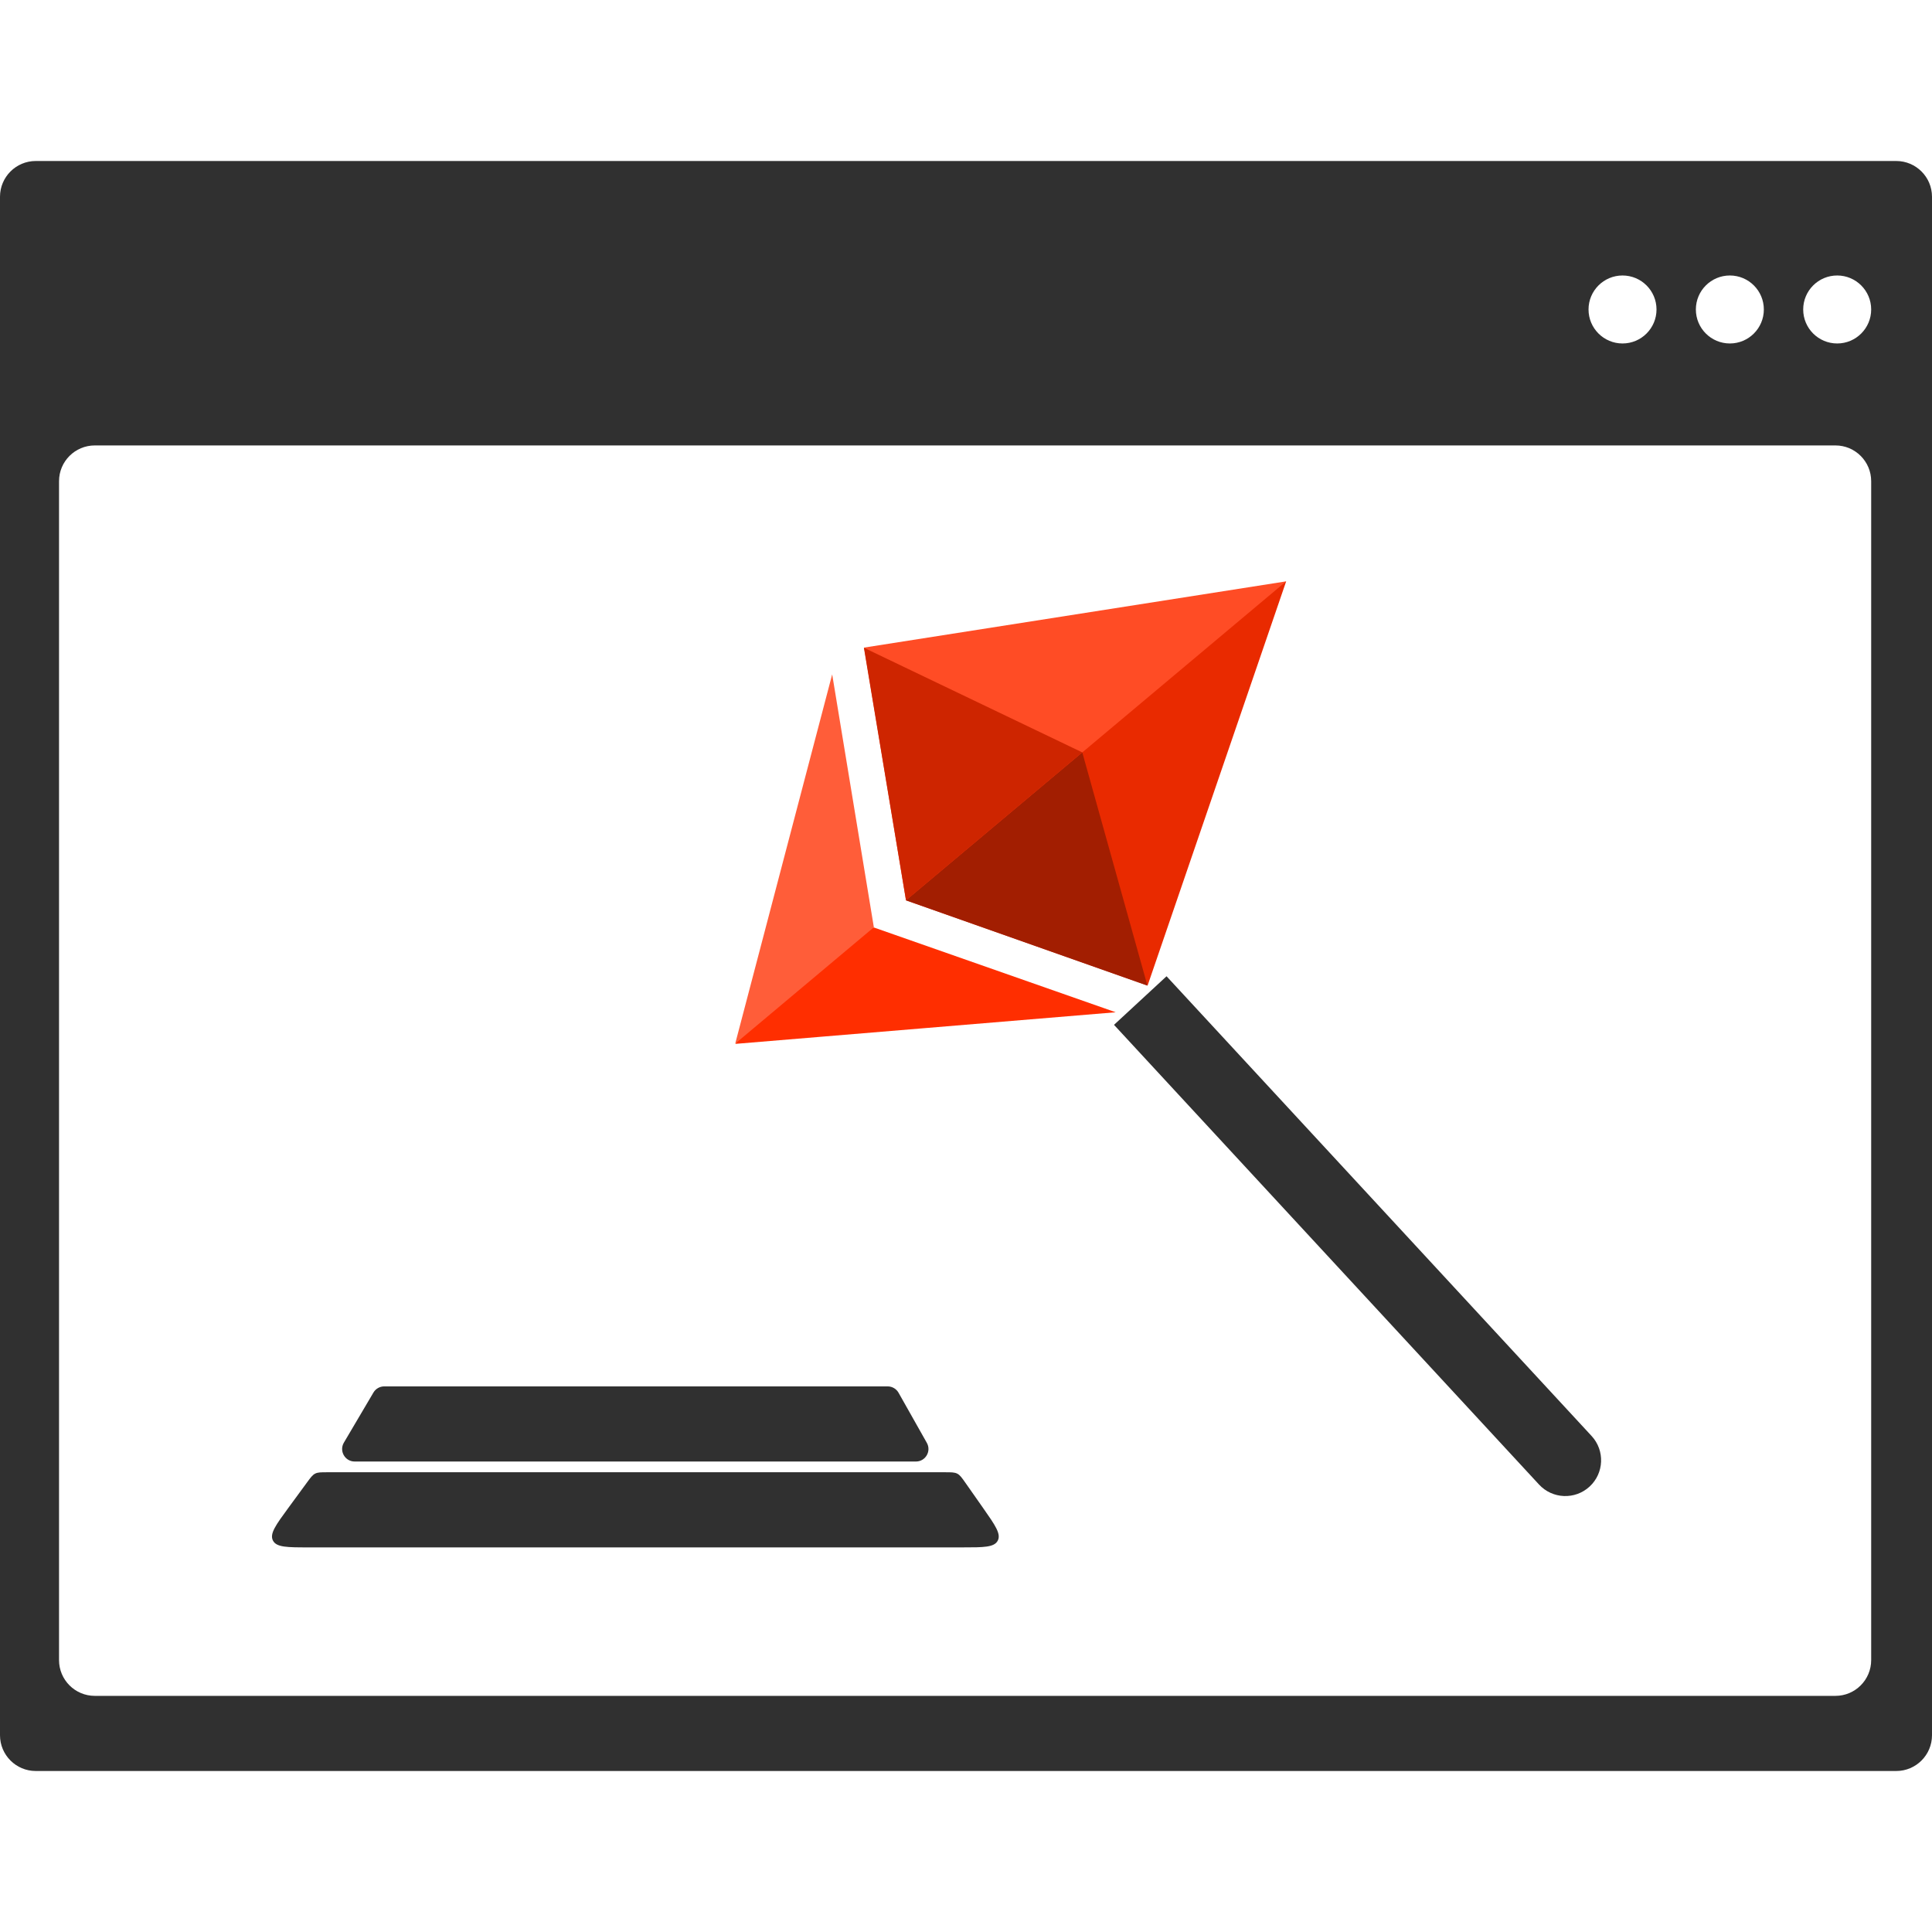
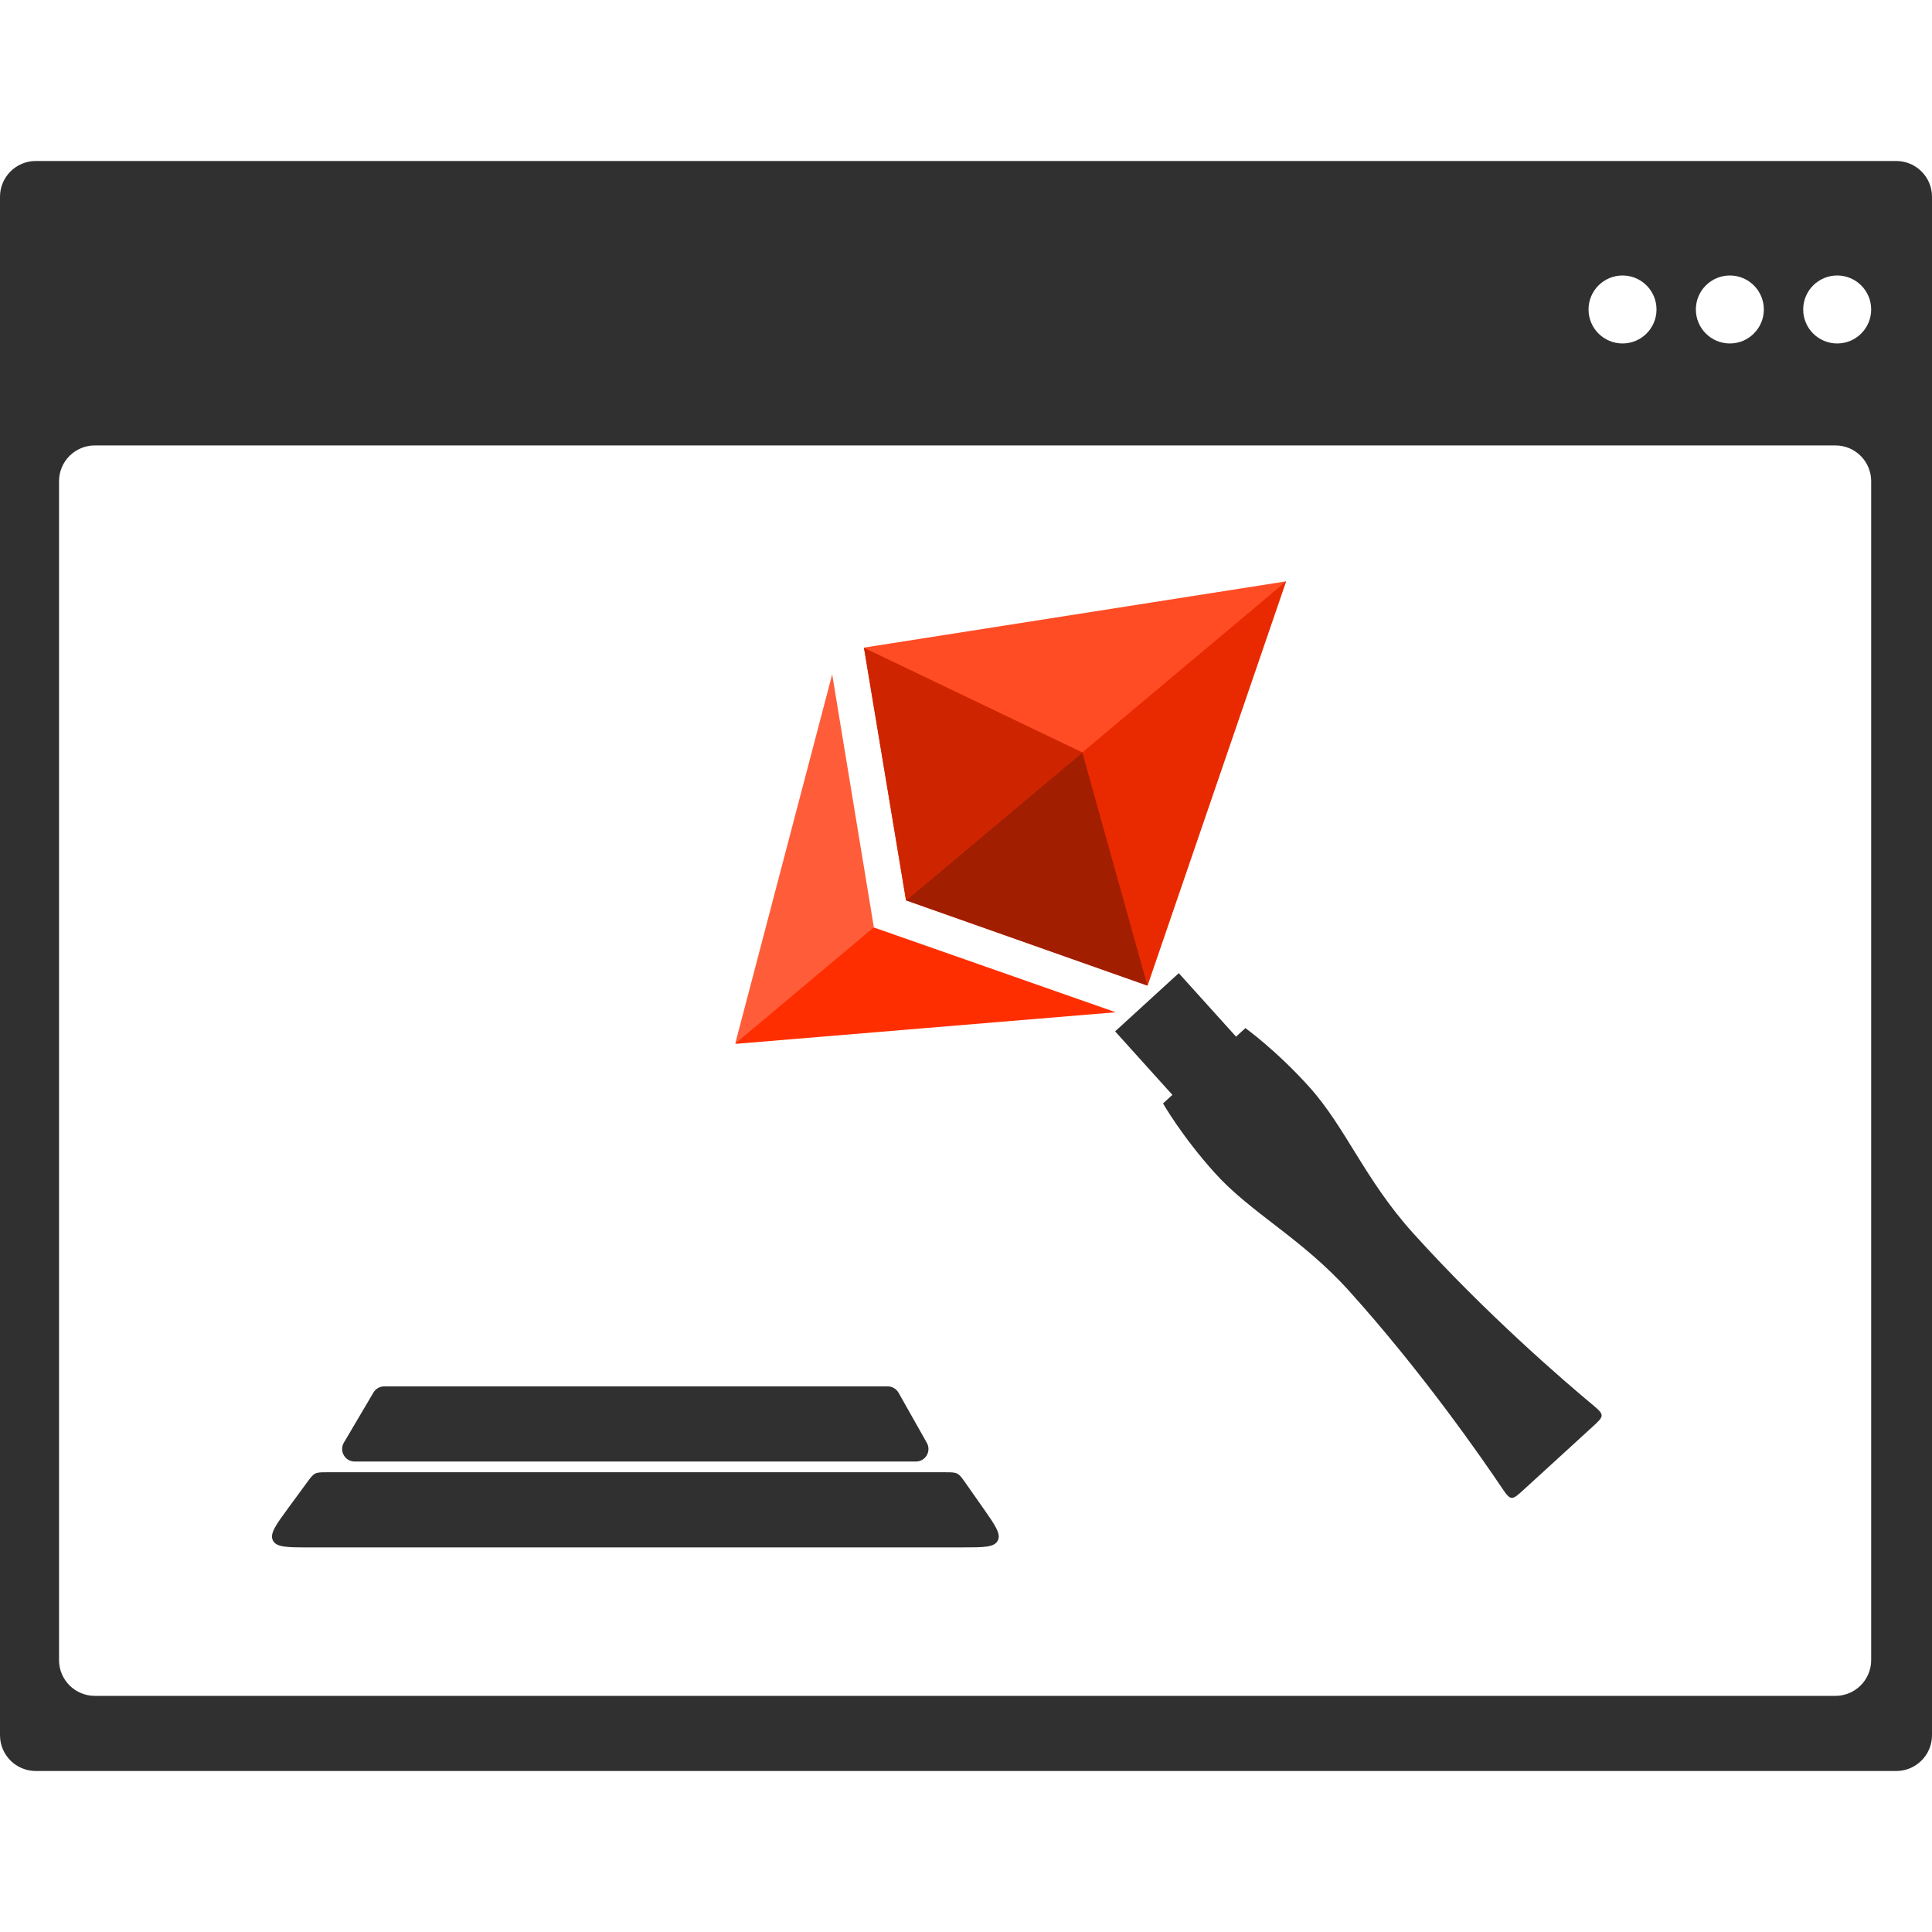
<svg xmlns="http://www.w3.org/2000/svg" width="1080" height="1080" viewBox="0 0 1080 1080" fill="none">
  <rect width="1080" height="1080" fill="#E5E5E5" />
  <rect width="1080" height="1080" fill="white" />
  <rect y="90" width="1080" height="900" rx="20" fill="#303030" />
  <rect x="33" y="249" width="1013" height="699" rx="20" fill="white" />
  <circle cx="1027" cy="173" r="19" fill="white" />
  <circle cx="967" cy="173" r="19" fill="white" />
  <circle cx="907" cy="173" r="19" fill="white" />
-   <path d="M665.685 560.423L652.108 545.737L622.737 572.892L636.315 587.577L665.685 560.423ZM860.343 829.882C867.842 837.992 880.495 838.488 888.606 830.99C896.716 823.491 897.212 810.837 889.713 802.727L860.343 829.882ZM636.315 587.577L860.343 829.882L889.713 802.727L665.685 560.423L636.315 587.577Z" fill="#303030" />
  <g clip-path="url(#clip0_0:1)">
    <path d="M718.967 324.99L710.226 328.81L506.797 499.507L506.469 503.297L641.525 550.896L718.967 324.99Z" fill="#E92A00" />
-     <path d="M718.959 324.98L483.03 362.007L506.46 503.288L605.199 420.437L718.959 324.98Z" fill="#FF4C25" />
+     <path d="M718.959 324.98L483.03 362.007L506.461 503.288L605.199 420.437L718.959 324.98Z" fill="#FF4C25" />
    <path d="M488.604 518.499L486.21 518.531L413.533 579.514L411.102 583.531L517.397 574.695L623.691 565.86L488.604 518.499Z" fill="#FF2E00" />
    <path d="M410.99 583.397L488.492 518.365L465.196 376.972L410.99 583.397Z" fill="#FF5D39" />
    <path d="M506.46 503.288L641.419 550.985L605.011 420.594L506.46 503.288Z" fill="#A21E01" />
    <path d="M482.924 362.097L506.461 503.288L605.011 420.594L482.924 362.097Z" fill="#CE2500" />
  </g>
  <path d="M171.602 828.721C173.659 825.915 174.688 824.512 176.18 823.756C177.672 823 179.412 823 182.892 823H528.261C531.829 823 533.613 823 535.131 823.79C536.65 824.579 537.674 826.04 539.723 828.961L549.542 842.961C556.322 852.627 559.711 857.46 557.751 861.23C555.79 865 549.887 865 538.08 865H172.626C160.551 865 154.513 865 152.569 861.164C150.625 857.329 154.195 852.459 161.336 842.721L171.602 828.721Z" fill="#303030" />
-   <path d="M208.753 778.442C210.012 776.309 212.304 775 214.781 775H496.206C498.731 775 501.061 776.36 502.302 778.559L518.107 806.559C520.741 811.225 517.369 817 512.011 817H198.259C192.84 817 189.476 811.109 192.23 806.443L208.753 778.442Z" fill="#303030" />
+   <path d="M208.753 778.442C210.012 776.309 212.304 775 214.781 775H496.206C498.732 775 501.061 776.36 502.302 778.559L518.107 806.559C520.741 811.225 517.369 817 512.011 817H198.259C192.84 817 189.476 811.109 192.23 806.443L208.753 778.442Z" fill="#303030" />
+   <path d="M789.841 689.227C830.376 734.193 874.399 772.097 890.95 785.853C897.187 791.061 896.54 791.798 890.33 797.49L870.959 815.199L851.581 832.914C848.391 835.832 846.625 837.398 845.049 837.321C843.563 837.25 842.24 835.7 840.026 832.419C828.012 814.503 794.784 766.722 754.262 721.763C727.315 691.863 699.543 678.365 679.124 655.713C660.612 635.19 650.147 616.828 650.147 616.828L655.371 612.046L623.364 576.544L658.944 544.002L690.958 579.498L696.181 574.722C696.181 574.722 713.311 586.995 731.804 607.517C752.229 630.169 762.894 659.327 789.841 689.227Z" fill="#303030" />
  <defs>
    <clipPath id="clip0_0:1">
      <rect width="246.817" height="402.025" fill="white" transform="translate(639.711 230.536) rotate(50)" />
    </clipPath>
  </defs>
</svg>
